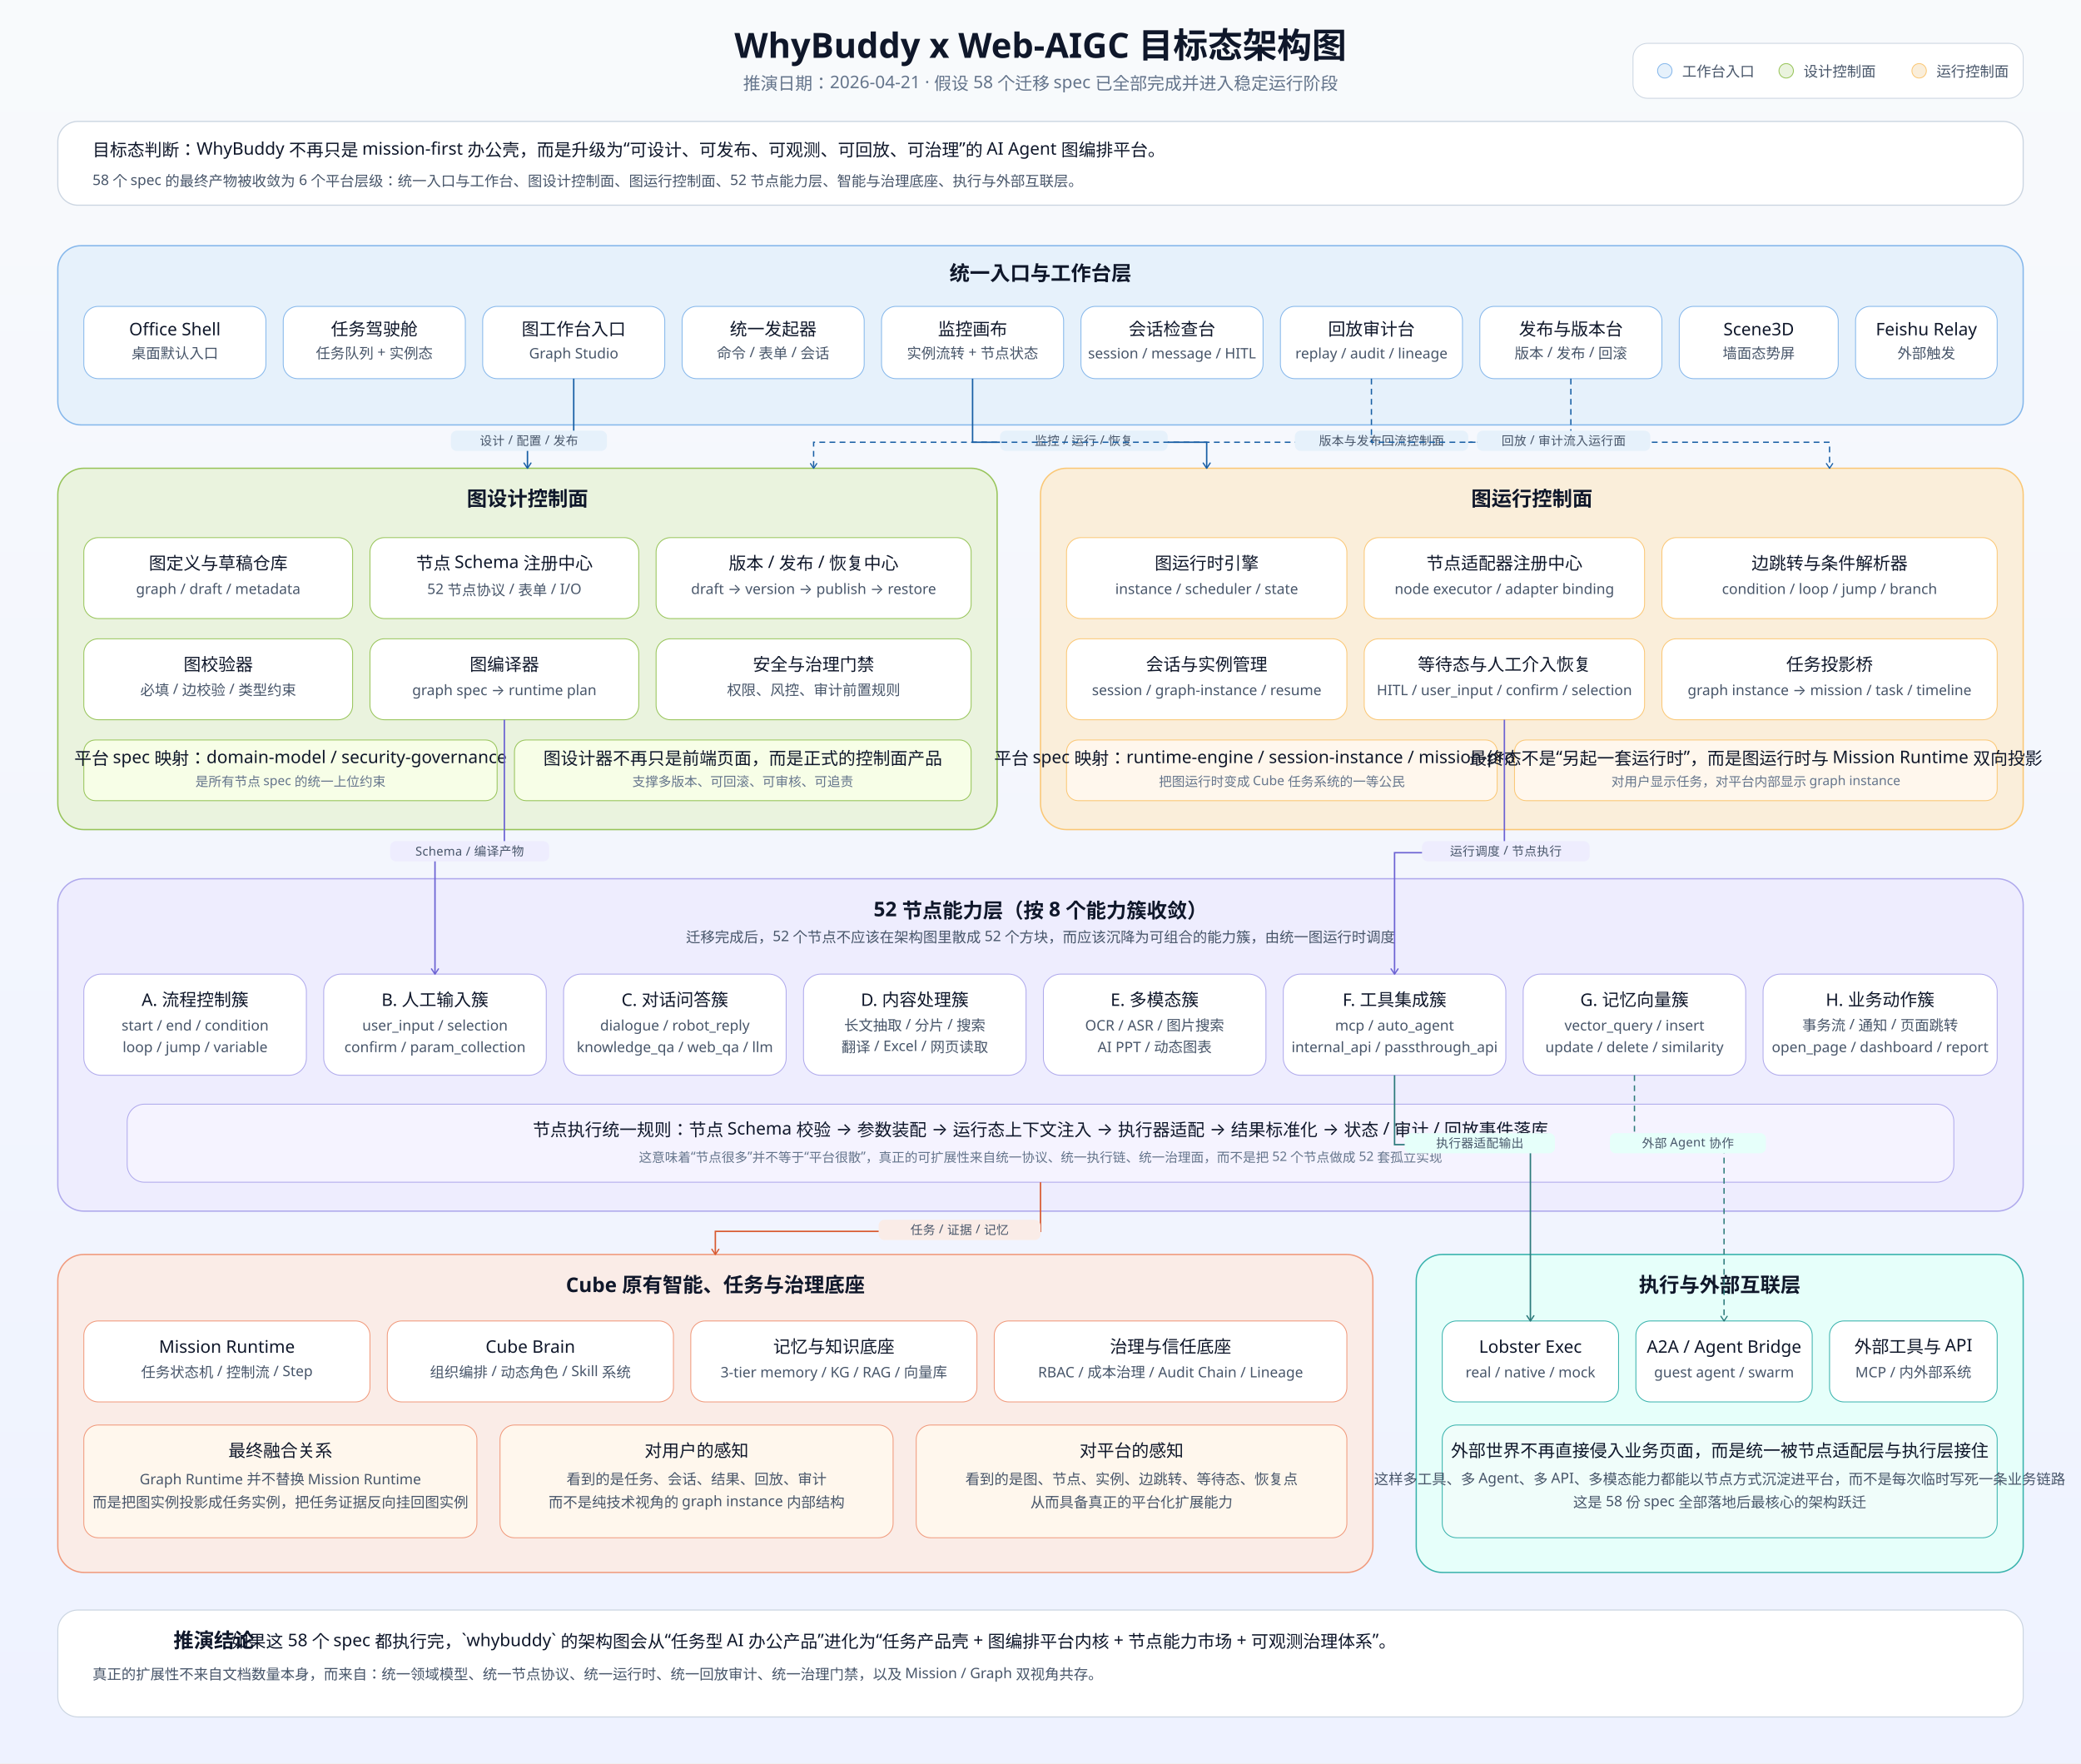
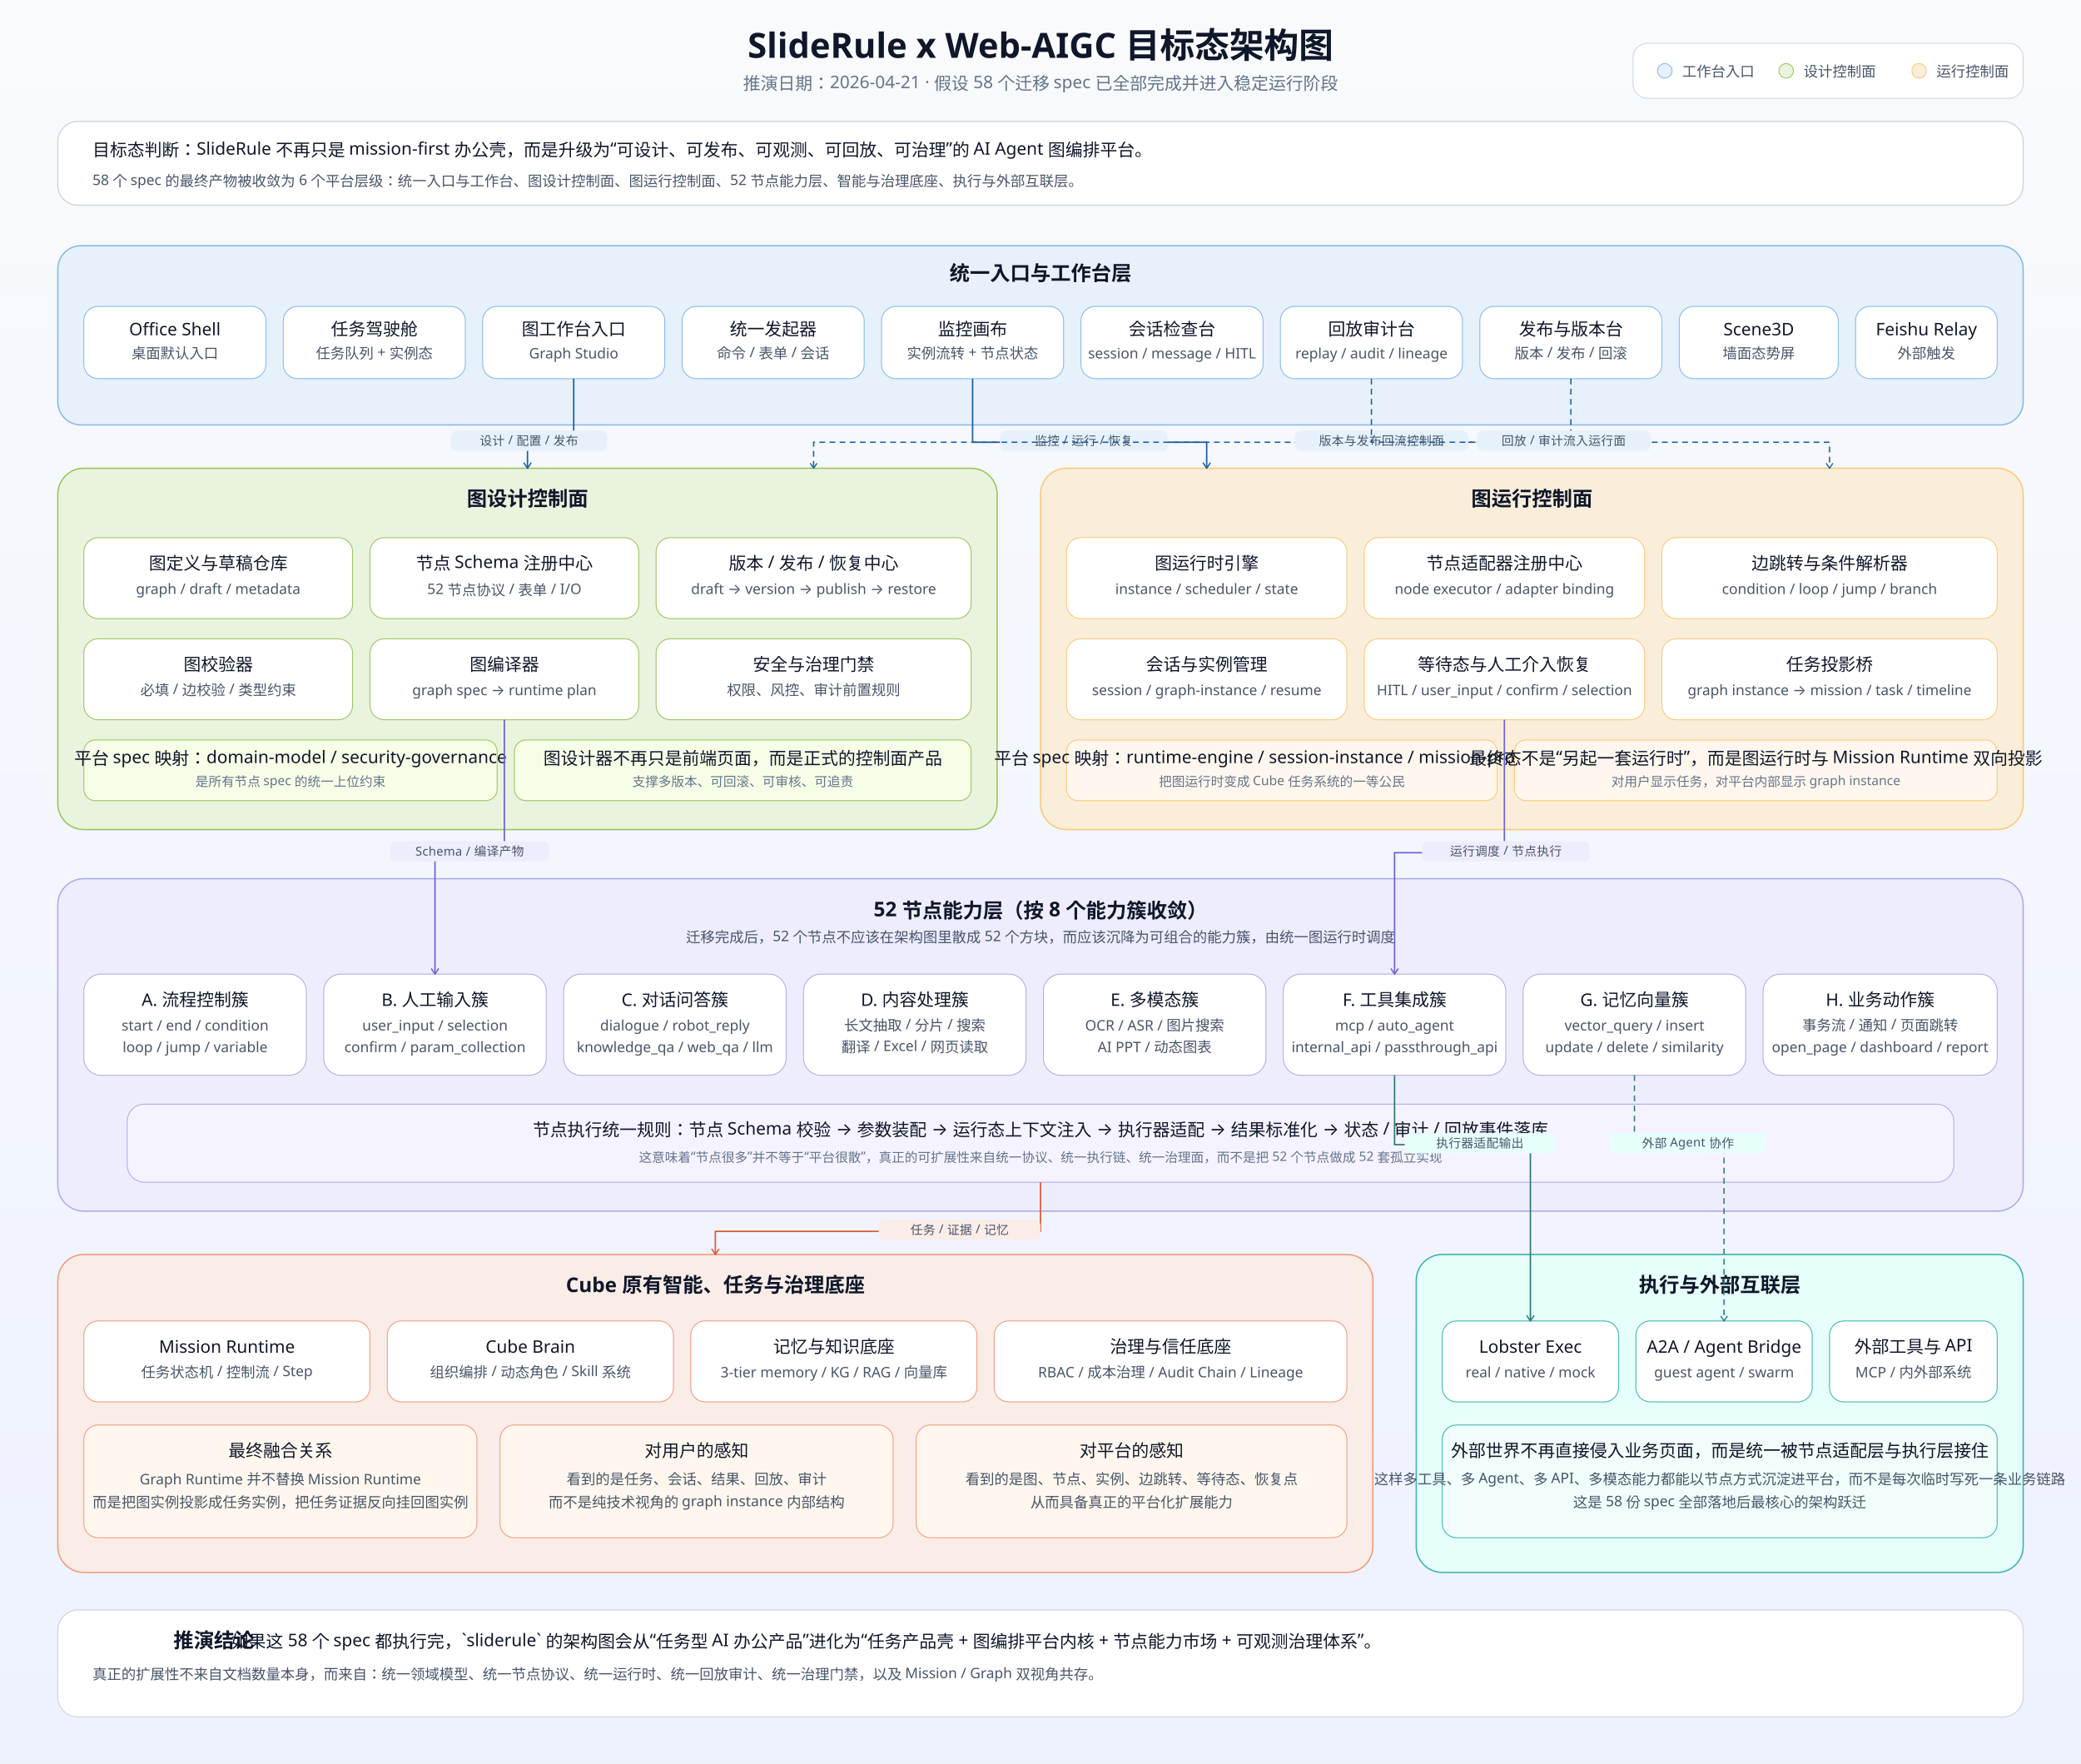
<svg xmlns="http://www.w3.org/2000/svg" width="1440" height="1220" viewBox="0 0 1440 1220" role="img" aria-labelledby="title desc">
  <style>
    .ts {
      font-family: "Segoe UI", "PingFang SC", "Microsoft YaHei", system-ui, -apple-system, sans-serif;
      font-size: 12px;
      fill: #0f172a;
    }
    .th {
      font-family: "Segoe UI", "PingFang SC", "Microsoft YaHei", system-ui, -apple-system, sans-serif;
      font-size: 14px;
      font-weight: 700;
      fill: #0f172a;
    }
    .sm {
      font-family: "Segoe UI", "PingFang SC", "Microsoft YaHei", system-ui, -apple-system, sans-serif;
      font-size: 10px;
      fill: #475569;
    }
    .xs {
      font-family: "Segoe UI", "PingFang SC", "Microsoft YaHei", system-ui, -apple-system, sans-serif;
      font-size: 9px;
      fill: #64748b;
    }
    .fl {
      font-family: "Segoe UI", "PingFang SC", "Microsoft YaHei", system-ui, -apple-system, sans-serif;
      font-size: 8.5px;
      letter-spacing: 0.02em;
      fill: #475569;
    }
    .ttl {
      font-family: "Segoe UI", "PingFang SC", "Microsoft YaHei", system-ui, -apple-system, sans-serif;
      font-size: 24px;
      font-weight: 700;
      fill: #0f172a;
    }
    .subttl {
      font-family: "Segoe UI", "PingFang SC", "Microsoft YaHei", system-ui, -apple-system, sans-serif;
      font-size: 12px;
      fill: #64748b;
    }
  </style>
  <defs>
    <marker id="a" viewBox="0 0 10 10" refX="8" refY="5" markerWidth="6" markerHeight="6" orient="auto-start-reverse">
      <path d="M2 1L8 5L2 9" fill="none" stroke="context-stroke" stroke-width="1.5" stroke-linecap="round" stroke-linejoin="round" />
    </marker>
    <linearGradient id="bg" x1="0" y1="0" x2="0" y2="1">
      <stop offset="0%" stop-color="#f8fafc" />
      <stop offset="100%" stop-color="#eef2ff" />
    </linearGradient>
  </defs>
  <rect x="0" y="0" width="1440" height="1220" fill="url(#bg)" />
-   <text class="ttl" x="720" y="40" text-anchor="middle">WhyBuddy x Web-AIGC 目标态架构图</text>
+   <text class="ttl" x="720" y="40" text-anchor="middle">SlideRule x Web-AIGC 目标态架构图</text>
  <text class="subttl" x="720" y="62" text-anchor="middle">
    推演日期：2026-04-21 · 假设 58 个迁移 spec 已全部完成并进入稳定运行阶段
  </text>
  <rect x="40" y="84" width="1360" height="58" rx="14" fill="#ffffff" stroke="#cbd5e1" stroke-width="0.8" />
  <text class="ts" x="64" y="108" fill="#334155">
-     目标态判断：WhyBuddy 不再只是 mission-first 办公壳，而是升级为“可设计、可发布、可观测、可回放、可治理”的 AI Agent 图编排平台。
+     目标态判断：SlideRule 不再只是 mission-first 办公壳，而是升级为“可设计、可发布、可观测、可回放、可治理”的 AI Agent 图编排平台。
  </text>
  <text class="sm" x="64" y="128" fill="#64748b">
    58 个 spec 的最终产物被收敛为 6 个平台层级：统一入口与工作台、图设计控制面、图运行控制面、52 节点能力层、智能与治理底座、执行与外部互联层。
  </text>
  <rect x="40" y="170" width="1360" height="124" rx="16" fill="#e6f1fb" stroke="#85b7eb" stroke-width="0.9" />
  <text class="th" x="720" y="194" text-anchor="middle" fill="#0c447c">
    统一入口与工作台层
  </text>
  <rect x="58" y="212" width="126" height="50" rx="10" fill="#ffffff" stroke="#85b7eb" stroke-width="0.6" />
  <text class="ts" x="121" y="232" text-anchor="middle" fill="#0c447c">Office Shell</text>
  <text class="sm" x="121" y="248" text-anchor="middle" fill="#185fa5">桌面默认入口</text>
  <rect x="196" y="212" width="126" height="50" rx="10" fill="#ffffff" stroke="#85b7eb" stroke-width="0.6" />
  <text class="ts" x="259" y="232" text-anchor="middle" fill="#0c447c">任务驾驶舱</text>
  <text class="sm" x="259" y="248" text-anchor="middle" fill="#185fa5">任务队列 + 实例态</text>
  <rect x="334" y="212" width="126" height="50" rx="10" fill="#ffffff" stroke="#85b7eb" stroke-width="0.6" />
  <text class="ts" x="397" y="232" text-anchor="middle" fill="#0c447c">图工作台入口</text>
  <text class="sm" x="397" y="248" text-anchor="middle" fill="#185fa5">Graph Studio</text>
  <rect x="472" y="212" width="126" height="50" rx="10" fill="#ffffff" stroke="#85b7eb" stroke-width="0.6" />
  <text class="ts" x="535" y="232" text-anchor="middle" fill="#0c447c">统一发起器</text>
  <text class="sm" x="535" y="248" text-anchor="middle" fill="#185fa5">命令 / 表单 / 会话</text>
  <rect x="610" y="212" width="126" height="50" rx="10" fill="#ffffff" stroke="#85b7eb" stroke-width="0.6" />
  <text class="ts" x="673" y="232" text-anchor="middle" fill="#0c447c">监控画布</text>
  <text class="sm" x="673" y="248" text-anchor="middle" fill="#185fa5">实例流转 + 节点状态</text>
  <rect x="748" y="212" width="126" height="50" rx="10" fill="#ffffff" stroke="#85b7eb" stroke-width="0.6" />
  <text class="ts" x="811" y="232" text-anchor="middle" fill="#0c447c">会话检查台</text>
  <text class="sm" x="811" y="248" text-anchor="middle" fill="#185fa5">session / message / HITL</text>
  <rect x="886" y="212" width="126" height="50" rx="10" fill="#ffffff" stroke="#85b7eb" stroke-width="0.6" />
  <text class="ts" x="949" y="232" text-anchor="middle" fill="#0c447c">回放审计台</text>
  <text class="sm" x="949" y="248" text-anchor="middle" fill="#185fa5">replay / audit / lineage</text>
  <rect x="1024" y="212" width="126" height="50" rx="10" fill="#ffffff" stroke="#85b7eb" stroke-width="0.6" />
  <text class="ts" x="1087" y="232" text-anchor="middle" fill="#0c447c">发布与版本台</text>
  <text class="sm" x="1087" y="248" text-anchor="middle" fill="#185fa5">版本 / 发布 / 回滚</text>
  <rect x="1162" y="212" width="110" height="50" rx="10" fill="#ffffff" stroke="#85b7eb" stroke-width="0.6" />
  <text class="ts" x="1217" y="232" text-anchor="middle" fill="#0c447c">Scene3D</text>
  <text class="sm" x="1217" y="248" text-anchor="middle" fill="#185fa5">墙面态势屏</text>
  <rect x="1284" y="212" width="98" height="50" rx="10" fill="#ffffff" stroke="#85b7eb" stroke-width="0.6" />
  <text class="ts" x="1333" y="232" text-anchor="middle" fill="#0c447c">Feishu Relay</text>
  <text class="sm" x="1333" y="248" text-anchor="middle" fill="#185fa5">外部触发</text>
  <rect x="40" y="324" width="650" height="250" rx="18" fill="#eaf3de" stroke="#97c459" stroke-width="0.9" />
  <text class="th" x="365" y="350" text-anchor="middle" fill="#27500a">
    图设计控制面
  </text>
  <rect x="58" y="372" width="186" height="56" rx="10" fill="#ffffff" stroke="#97c459" stroke-width="0.6" />
  <text class="ts" x="151" y="394" text-anchor="middle" fill="#27500a">图定义与草稿仓库</text>
  <text class="sm" x="151" y="411" text-anchor="middle" fill="#3b6d11">graph / draft / metadata</text>
  <rect x="256" y="372" width="186" height="56" rx="10" fill="#ffffff" stroke="#97c459" stroke-width="0.6" />
  <text class="ts" x="349" y="394" text-anchor="middle" fill="#27500a">节点 Schema 注册中心</text>
  <text class="sm" x="349" y="411" text-anchor="middle" fill="#3b6d11">52 节点协议 / 表单 / I/O</text>
  <rect x="454" y="372" width="218" height="56" rx="10" fill="#ffffff" stroke="#97c459" stroke-width="0.6" />
  <text class="ts" x="563" y="394" text-anchor="middle" fill="#27500a">版本 / 发布 / 恢复中心</text>
  <text class="sm" x="563" y="411" text-anchor="middle" fill="#3b6d11">draft → version → publish → restore</text>
  <rect x="58" y="442" width="186" height="56" rx="10" fill="#ffffff" stroke="#97c459" stroke-width="0.6" />
  <text class="ts" x="151" y="464" text-anchor="middle" fill="#27500a">图校验器</text>
  <text class="sm" x="151" y="481" text-anchor="middle" fill="#3b6d11">必填 / 边校验 / 类型约束</text>
  <rect x="256" y="442" width="186" height="56" rx="10" fill="#ffffff" stroke="#97c459" stroke-width="0.6" />
  <text class="ts" x="349" y="464" text-anchor="middle" fill="#27500a">图编译器</text>
  <text class="sm" x="349" y="481" text-anchor="middle" fill="#3b6d11">graph spec → runtime plan</text>
  <rect x="454" y="442" width="218" height="56" rx="10" fill="#ffffff" stroke="#97c459" stroke-width="0.6" />
  <text class="ts" x="563" y="464" text-anchor="middle" fill="#27500a">安全与治理门禁</text>
  <text class="sm" x="563" y="481" text-anchor="middle" fill="#3b6d11">权限、风控、审计前置规则</text>
  <rect x="58" y="512" width="286" height="42" rx="8" fill="#f7fee7" stroke="#97c459" stroke-width="0.6" />
  <text class="ts" x="201" y="529" text-anchor="middle" fill="#27500a">平台 spec 映射：domain-model / security-governance</text>
  <text class="xs" x="201" y="544" text-anchor="middle" fill="#3b6d11">是所有节点 spec 的统一上位约束</text>
  <rect x="356" y="512" width="316" height="42" rx="8" fill="#f7fee7" stroke="#97c459" stroke-width="0.6" />
  <text class="ts" x="514" y="529" text-anchor="middle" fill="#27500a">图设计器不再只是前端页面，而是正式的控制面产品</text>
  <text class="xs" x="514" y="544" text-anchor="middle" fill="#3b6d11">支撑多版本、可回滚、可审核、可追责</text>
  <rect x="720" y="324" width="680" height="250" rx="18" fill="#faeeda" stroke="#fac775" stroke-width="0.9" />
  <text class="th" x="1060" y="350" text-anchor="middle" fill="#633806">
    图运行控制面
  </text>
  <rect x="738" y="372" width="194" height="56" rx="10" fill="#ffffff" stroke="#fac775" stroke-width="0.6" />
  <text class="ts" x="835" y="394" text-anchor="middle" fill="#633806">图运行时引擎</text>
  <text class="sm" x="835" y="411" text-anchor="middle" fill="#854f0b">instance / scheduler / state</text>
  <rect x="944" y="372" width="194" height="56" rx="10" fill="#ffffff" stroke="#fac775" stroke-width="0.6" />
  <text class="ts" x="1041" y="394" text-anchor="middle" fill="#633806">节点适配器注册中心</text>
  <text class="sm" x="1041" y="411" text-anchor="middle" fill="#854f0b">node executor / adapter binding</text>
  <rect x="1150" y="372" width="232" height="56" rx="10" fill="#ffffff" stroke="#fac775" stroke-width="0.6" />
  <text class="ts" x="1266" y="394" text-anchor="middle" fill="#633806">边跳转与条件解析器</text>
  <text class="sm" x="1266" y="411" text-anchor="middle" fill="#854f0b">condition / loop / jump / branch</text>
  <rect x="738" y="442" width="194" height="56" rx="10" fill="#ffffff" stroke="#fac775" stroke-width="0.6" />
  <text class="ts" x="835" y="464" text-anchor="middle" fill="#633806">会话与实例管理</text>
  <text class="sm" x="835" y="481" text-anchor="middle" fill="#854f0b">session / graph-instance / resume</text>
  <rect x="944" y="442" width="194" height="56" rx="10" fill="#ffffff" stroke="#fac775" stroke-width="0.6" />
  <text class="ts" x="1041" y="464" text-anchor="middle" fill="#633806">等待态与人工介入恢复</text>
  <text class="sm" x="1041" y="481" text-anchor="middle" fill="#854f0b">HITL / user_input / confirm / selection</text>
  <rect x="1150" y="442" width="232" height="56" rx="10" fill="#ffffff" stroke="#fac775" stroke-width="0.6" />
  <text class="ts" x="1266" y="464" text-anchor="middle" fill="#633806">任务投影桥</text>
  <text class="sm" x="1266" y="481" text-anchor="middle" fill="#854f0b">graph instance → mission / task / timeline</text>
  <rect x="738" y="512" width="298" height="42" rx="8" fill="#fff7ed" stroke="#fac775" stroke-width="0.6" />
  <text class="ts" x="887" y="529" text-anchor="middle" fill="#633806">平台 spec 映射：runtime-engine / session-instance / mission-projection</text>
  <text class="xs" x="887" y="544" text-anchor="middle" fill="#854f0b">把图运行时变成 Cube 任务系统的一等公民</text>
  <rect x="1048" y="512" width="334" height="42" rx="8" fill="#fff7ed" stroke="#fac775" stroke-width="0.6" />
  <text class="ts" x="1215" y="529" text-anchor="middle" fill="#633806">最终态不是“另起一套运行时”，而是图运行时与 Mission Runtime 双向投影</text>
  <text class="xs" x="1215" y="544" text-anchor="middle" fill="#854f0b">对用户显示任务，对平台内部显示 graph instance</text>
  <path d="M397 262 L397 306 L365 306 L365 324" fill="none" stroke="#185fa5" stroke-width="1" marker-end="url(#a)" />
  <rect x="312" y="298" width="108" height="14" rx="4" fill="#e6f1fb" />
  <text class="fl" x="366" y="308" text-anchor="middle" fill="#185fa5">设计 / 配置 / 发布</text>
  <path d="M673 262 L673 306 L835 306 L835 324" fill="none" stroke="#185fa5" stroke-width="1" marker-end="url(#a)" />
  <rect x="692" y="298" width="116" height="14" rx="4" fill="#e6f1fb" />
  <text class="fl" x="750" y="308" text-anchor="middle" fill="#185fa5">监控 / 运行 / 恢复</text>
  <path d="M1087 262 L1087 306 L563 306 L563 324" fill="none" stroke="#185fa5" stroke-width="0.9" stroke-dasharray="4 3" marker-end="url(#a)" />
  <rect x="896" y="298" width="120" height="14" rx="4" fill="#e6f1fb" />
  <text class="fl" x="956" y="308" text-anchor="middle" fill="#185fa5">版本与发布回流控制面</text>
  <path d="M949 262 L949 306 L1266 306 L1266 324" fill="none" stroke="#185fa5" stroke-width="0.9" stroke-dasharray="4 3" marker-end="url(#a)" />
  <rect x="1022" y="298" width="120" height="14" rx="4" fill="#e6f1fb" />
  <text class="fl" x="1082" y="308" text-anchor="middle" fill="#185fa5">回放 / 审计流入运行面</text>
  <rect x="40" y="608" width="1360" height="230" rx="18" fill="#eeedfe" stroke="#afa9ec" stroke-width="0.9" />
  <text class="th" x="720" y="634" text-anchor="middle" fill="#3c3489">
    52 节点能力层（按 8 个能力簇收敛）
  </text>
  <text class="sm" x="720" y="652" text-anchor="middle" fill="#534ab7">
    迁移完成后，52 个节点不应该在架构图里散成 52 个方块，而应该沉降为可组合的能力簇，由统一图运行时调度
  </text>
  <rect x="58" y="674" width="154" height="70" rx="12" fill="#ffffff" stroke="#afa9ec" stroke-width="0.6" />
  <text class="ts" x="135" y="696" text-anchor="middle" fill="#3c3489">A. 流程控制簇</text>
  <text class="sm" x="135" y="713" text-anchor="middle" fill="#534ab7">start / end / condition</text>
  <text class="sm" x="135" y="728" text-anchor="middle" fill="#534ab7">loop / jump / variable</text>
  <rect x="224" y="674" width="154" height="70" rx="12" fill="#ffffff" stroke="#afa9ec" stroke-width="0.6" />
  <text class="ts" x="301" y="696" text-anchor="middle" fill="#3c3489">B. 人工输入簇</text>
  <text class="sm" x="301" y="713" text-anchor="middle" fill="#534ab7">user_input / selection</text>
  <text class="sm" x="301" y="728" text-anchor="middle" fill="#534ab7">confirm / param_collection</text>
  <rect x="390" y="674" width="154" height="70" rx="12" fill="#ffffff" stroke="#afa9ec" stroke-width="0.6" />
  <text class="ts" x="467" y="696" text-anchor="middle" fill="#3c3489">C. 对话问答簇</text>
  <text class="sm" x="467" y="713" text-anchor="middle" fill="#534ab7">dialogue / robot_reply</text>
  <text class="sm" x="467" y="728" text-anchor="middle" fill="#534ab7">knowledge_qa / web_qa / llm</text>
  <rect x="556" y="674" width="154" height="70" rx="12" fill="#ffffff" stroke="#afa9ec" stroke-width="0.6" />
  <text class="ts" x="633" y="696" text-anchor="middle" fill="#3c3489">D. 内容处理簇</text>
  <text class="sm" x="633" y="713" text-anchor="middle" fill="#534ab7">长文抽取 / 分片 / 搜索</text>
  <text class="sm" x="633" y="728" text-anchor="middle" fill="#534ab7">翻译 / Excel / 网页读取</text>
  <rect x="722" y="674" width="154" height="70" rx="12" fill="#ffffff" stroke="#afa9ec" stroke-width="0.6" />
  <text class="ts" x="799" y="696" text-anchor="middle" fill="#3c3489">E. 多模态簇</text>
  <text class="sm" x="799" y="713" text-anchor="middle" fill="#534ab7">OCR / ASR / 图片搜索</text>
  <text class="sm" x="799" y="728" text-anchor="middle" fill="#534ab7">AI PPT / 动态图表</text>
  <rect x="888" y="674" width="154" height="70" rx="12" fill="#ffffff" stroke="#afa9ec" stroke-width="0.6" />
  <text class="ts" x="965" y="696" text-anchor="middle" fill="#3c3489">F. 工具集成簇</text>
  <text class="sm" x="965" y="713" text-anchor="middle" fill="#534ab7">mcp / auto_agent</text>
  <text class="sm" x="965" y="728" text-anchor="middle" fill="#534ab7">internal_api / passthrough_api</text>
  <rect x="1054" y="674" width="154" height="70" rx="12" fill="#ffffff" stroke="#afa9ec" stroke-width="0.6" />
  <text class="ts" x="1131" y="696" text-anchor="middle" fill="#3c3489">G. 记忆向量簇</text>
  <text class="sm" x="1131" y="713" text-anchor="middle" fill="#534ab7">vector_query / insert</text>
  <text class="sm" x="1131" y="728" text-anchor="middle" fill="#534ab7">update / delete / similarity</text>
  <rect x="1220" y="674" width="162" height="70" rx="12" fill="#ffffff" stroke="#afa9ec" stroke-width="0.6" />
  <text class="ts" x="1301" y="696" text-anchor="middle" fill="#3c3489">H. 业务动作簇</text>
  <text class="sm" x="1301" y="713" text-anchor="middle" fill="#534ab7">事务流 / 通知 / 页面跳转</text>
  <text class="sm" x="1301" y="728" text-anchor="middle" fill="#534ab7">open_page / dashboard / report</text>
  <rect x="88" y="764" width="1264" height="54" rx="12" fill="#f5f3ff" stroke="#afa9ec" stroke-width="0.6" />
  <text class="ts" x="720" y="786" text-anchor="middle" fill="#3c3489">
    节点执行统一规则：节点 Schema 校验 → 参数装配 → 运行态上下文注入 → 执行器适配 → 结果标准化 → 状态 / 审计 / 回放事件落库
  </text>
  <text class="xs" x="720" y="804" text-anchor="middle" fill="#534ab7">
    这意味着“节点很多”并不等于“平台很散”，真正的可扩展性来自统一协议、统一执行链、统一治理面，而不是把 52 个节点做成 52 套孤立实现
  </text>
  <path d="M349 498 L349 590 L301 590 L301 674" fill="none" stroke="#6c63d3" stroke-width="1" marker-end="url(#a)" />
  <rect x="270" y="582" width="110" height="14" rx="4" fill="#eeedfe" />
  <text class="fl" x="325" y="592" text-anchor="middle" fill="#534ab7">Schema / 编译产物</text>
  <path d="M1041 498 L1041 590 L965 590 L965 674" fill="none" stroke="#6c63d3" stroke-width="1" marker-end="url(#a)" />
  <rect x="984" y="582" width="116" height="14" rx="4" fill="#eeedfe" />
  <text class="fl" x="1042" y="592" text-anchor="middle" fill="#534ab7">运行调度 / 节点执行</text>
  <rect x="40" y="868" width="910" height="220" rx="18" fill="#faece7" stroke="#f0997b" stroke-width="0.9" />
  <text class="th" x="495" y="894" text-anchor="middle" fill="#4a1b0c">
    Cube 原有智能、任务与治理底座
  </text>
  <rect x="58" y="914" width="198" height="56" rx="10" fill="#ffffff" stroke="#f0997b" stroke-width="0.6" />
  <text class="ts" x="157" y="936" text-anchor="middle" fill="#712b13">Mission Runtime</text>
  <text class="sm" x="157" y="953" text-anchor="middle" fill="#993c1d">任务状态机 / 控制流 / Step</text>
  <rect x="268" y="914" width="198" height="56" rx="10" fill="#ffffff" stroke="#f0997b" stroke-width="0.6" />
  <text class="ts" x="367" y="936" text-anchor="middle" fill="#712b13">Cube Brain</text>
  <text class="sm" x="367" y="953" text-anchor="middle" fill="#993c1d">组织编排 / 动态角色 / Skill 系统</text>
  <rect x="478" y="914" width="198" height="56" rx="10" fill="#ffffff" stroke="#f0997b" stroke-width="0.6" />
  <text class="ts" x="577" y="936" text-anchor="middle" fill="#712b13">记忆与知识底座</text>
  <text class="sm" x="577" y="953" text-anchor="middle" fill="#993c1d">3-tier memory / KG / RAG / 向量库</text>
  <rect x="688" y="914" width="244" height="56" rx="10" fill="#ffffff" stroke="#f0997b" stroke-width="0.6" />
  <text class="ts" x="810" y="936" text-anchor="middle" fill="#712b13">治理与信任底座</text>
  <text class="sm" x="810" y="953" text-anchor="middle" fill="#993c1d">RBAC / 成本治理 / Audit Chain / Lineage</text>
  <rect x="58" y="986" width="272" height="78" rx="10" fill="#fff7ed" stroke="#f0997b" stroke-width="0.6" />
  <text class="ts" x="194" y="1008" text-anchor="middle" fill="#712b13">最终融合关系</text>
  <text class="sm" x="194" y="1027" text-anchor="middle" fill="#993c1d">Graph Runtime 并不替换 Mission Runtime</text>
  <text class="sm" x="194" y="1043" text-anchor="middle" fill="#993c1d">而是把图实例投影成任务实例，把任务证据反向挂回图实例</text>
  <rect x="346" y="986" width="272" height="78" rx="10" fill="#fff7ed" stroke="#f0997b" stroke-width="0.6" />
  <text class="ts" x="482" y="1008" text-anchor="middle" fill="#712b13">对用户的感知</text>
  <text class="sm" x="482" y="1027" text-anchor="middle" fill="#993c1d">看到的是任务、会话、结果、回放、审计</text>
  <text class="sm" x="482" y="1043" text-anchor="middle" fill="#993c1d">而不是纯技术视角的 graph instance 内部结构</text>
  <rect x="634" y="986" width="298" height="78" rx="10" fill="#fff7ed" stroke="#f0997b" stroke-width="0.6" />
  <text class="ts" x="783" y="1008" text-anchor="middle" fill="#712b13">对平台的感知</text>
  <text class="sm" x="783" y="1027" text-anchor="middle" fill="#993c1d">看到的是图、节点、实例、边跳转、等待态、恢复点</text>
  <text class="sm" x="783" y="1043" text-anchor="middle" fill="#993c1d">从而具备真正的平台化扩展能力</text>
  <rect x="980" y="868" width="420" height="220" rx="18" fill="#e6fffa" stroke="#38b2ac" stroke-width="0.9" />
  <text class="th" x="1190" y="894" text-anchor="middle" fill="#234e52">
    执行与外部互联层
  </text>
  <rect x="998" y="914" width="122" height="56" rx="10" fill="#ffffff" stroke="#38b2ac" stroke-width="0.6" />
  <text class="ts" x="1059" y="936" text-anchor="middle" fill="#234e52">Lobster Exec</text>
  <text class="sm" x="1059" y="953" text-anchor="middle" fill="#2c7a7b">real / native / mock</text>
  <rect x="1132" y="914" width="122" height="56" rx="10" fill="#ffffff" stroke="#38b2ac" stroke-width="0.6" />
  <text class="ts" x="1193" y="936" text-anchor="middle" fill="#234e52">A2A / Agent Bridge</text>
  <text class="sm" x="1193" y="953" text-anchor="middle" fill="#2c7a7b">guest agent / swarm</text>
  <rect x="1266" y="914" width="116" height="56" rx="10" fill="#ffffff" stroke="#38b2ac" stroke-width="0.6" />
  <text class="ts" x="1324" y="936" text-anchor="middle" fill="#234e52">外部工具与 API</text>
  <text class="sm" x="1324" y="953" text-anchor="middle" fill="#2c7a7b">MCP / 内外部系统</text>
  <rect x="998" y="986" width="384" height="78" rx="10" fill="#f0fdfa" stroke="#38b2ac" stroke-width="0.6" />
  <text class="ts" x="1190" y="1008" text-anchor="middle" fill="#234e52">外部世界不再直接侵入业务页面，而是统一被节点适配层与执行层接住</text>
  <text class="sm" x="1190" y="1027" text-anchor="middle" fill="#2c7a7b">这样多工具、多 Agent、多 API、多模态能力都能以节点方式沉淀进平台，而不是每次临时写死一条业务链路</text>
  <text class="sm" x="1190" y="1043" text-anchor="middle" fill="#2c7a7b">这是 58 份 spec 全部落地后最核心的架构跃迁</text>
  <path d="M720 818 L720 852 L495 852 L495 868" fill="none" stroke="#d85a30" stroke-width="1" marker-end="url(#a)" />
  <rect x="608" y="844" width="112" height="14" rx="4" fill="#faece7" />
  <text class="fl" x="664" y="854" text-anchor="middle" fill="#993c1d">任务 / 证据 / 记忆</text>
  <path d="M965 744 L965 792 L1059 792 L1059 914" fill="none" stroke="#2c7a7b" stroke-width="1" marker-end="url(#a)" />
  <rect x="972" y="784" width="104" height="14" rx="4" fill="#e6fffa" />
  <text class="fl" x="1024" y="794" text-anchor="middle" fill="#2c7a7b">执行器适配输出</text>
  <path d="M1131 744 L1131 792 L1193 792 L1193 914" fill="none" stroke="#2c7a7b" stroke-width="0.9" stroke-dasharray="4 3" marker-end="url(#a)" />
  <rect x="1114" y="784" width="108" height="14" rx="4" fill="#e6fffa" />
  <text class="fl" x="1168" y="794" text-anchor="middle" fill="#2c7a7b">外部 Agent 协作</text>
  <rect x="40" y="1114" width="1360" height="74" rx="14" fill="#ffffff" stroke="#cbd5e1" stroke-width="0.7" />
  <text class="th" x="120" y="1140" fill="#0f172a">推演结论</text>
  <text class="ts" x="160" y="1140" fill="#334155">
-     如果这 58 个 spec 都执行完，`whybuddy` 的架构图会从“任务型 AI 办公产品”进化为“任务产品壳 + 图编排平台内核 + 节点能力市场 + 可观测治理体系”。
+     如果这 58 个 spec 都执行完，`sliderule` 的架构图会从“任务型 AI 办公产品”进化为“任务产品壳 + 图编排平台内核 + 节点能力市场 + 可观测治理体系”。
  </text>
  <text class="sm" x="64" y="1162" fill="#64748b">
    真正的扩展性不来自文档数量本身，而来自：统一领域模型、统一节点协议、统一运行时、统一回放审计、统一治理门禁，以及 Mission / Graph 双视角共存。
  </text>
  <rect x="1130" y="30" width="270" height="38" rx="10" fill="#ffffff" stroke="#cbd5e1" stroke-width="0.6" />
  <circle cx="1152" cy="49" r="5" fill="#e6f1fb" stroke="#85b7eb" stroke-width="0.6" />
  <text class="sm" x="1164" y="53">工作台入口</text>
  <circle cx="1236" cy="49" r="5" fill="#eaf3de" stroke="#97c459" stroke-width="0.6" />
  <text class="sm" x="1248" y="53">设计控制面</text>
  <circle cx="1328" cy="49" r="5" fill="#faeeda" stroke="#fac775" stroke-width="0.6" />
  <text class="sm" x="1340" y="53">运行控制面</text>
</svg>
